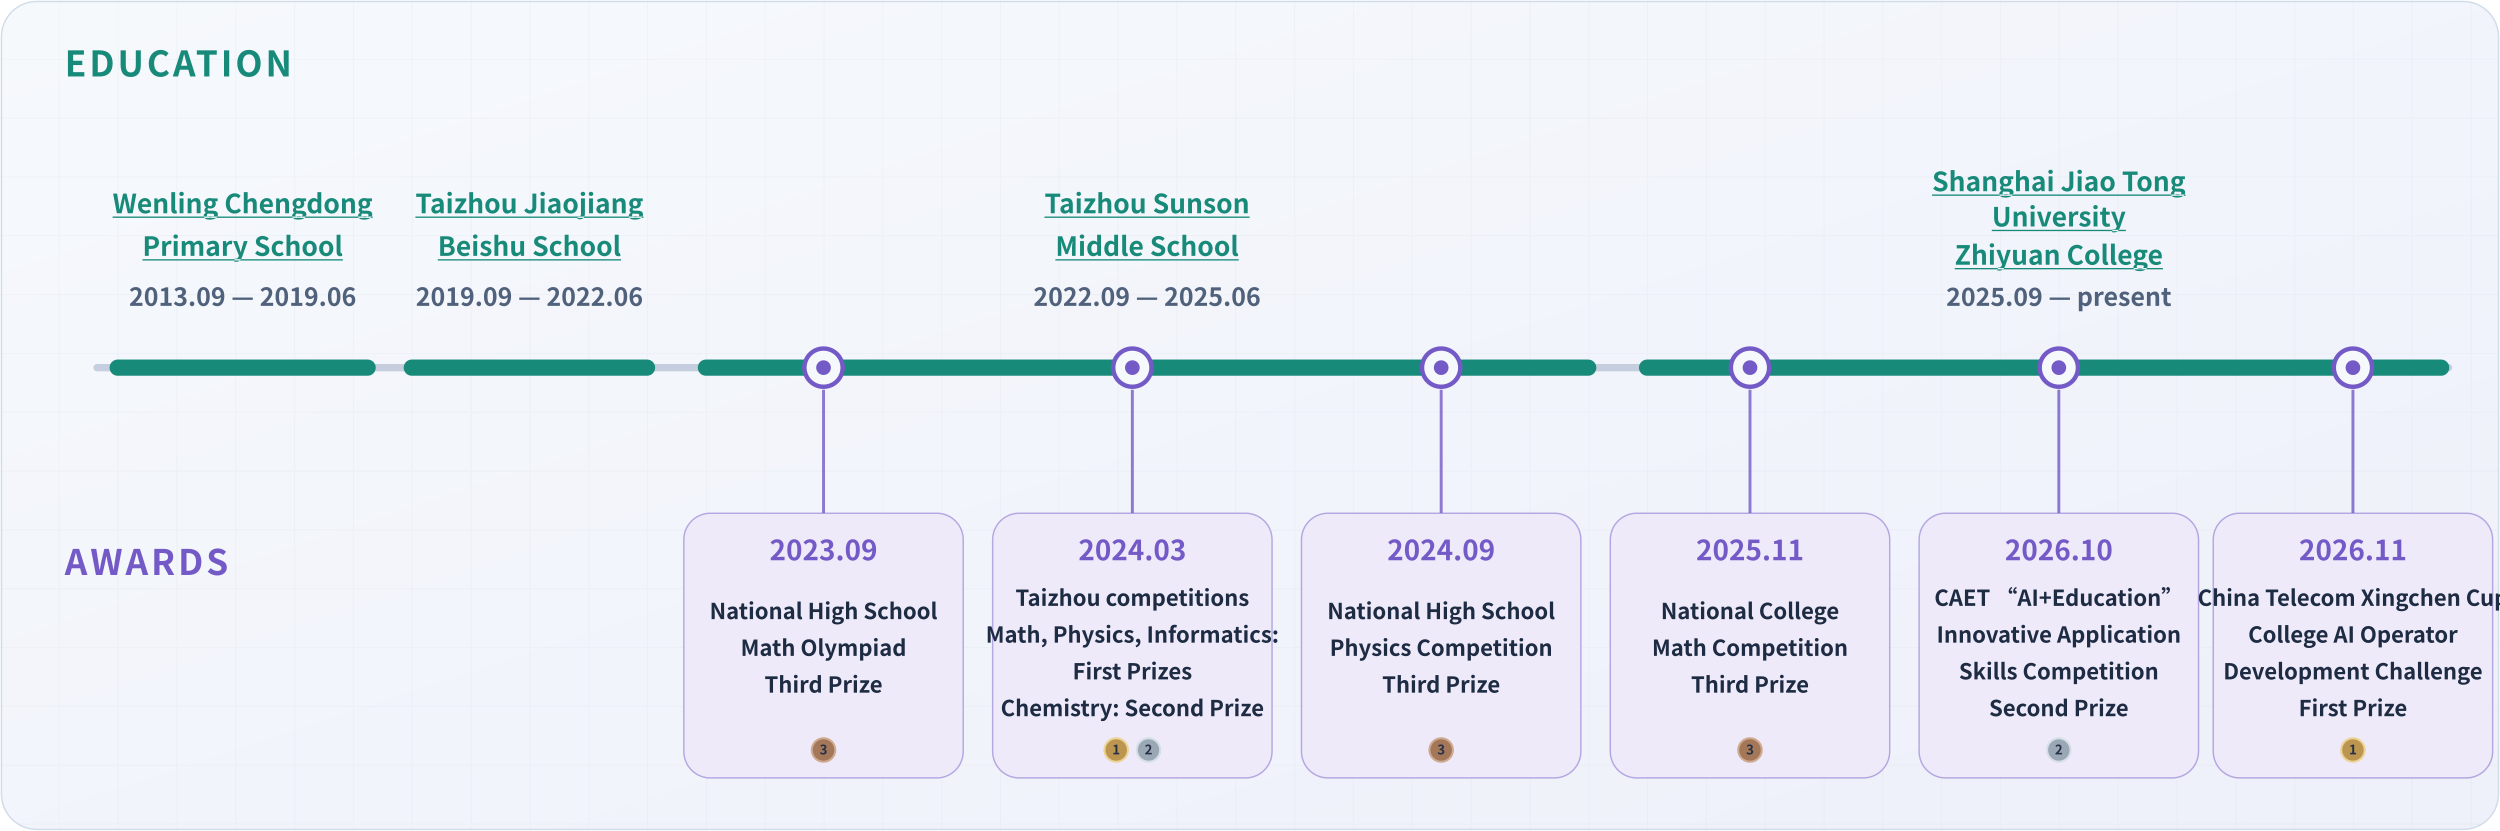
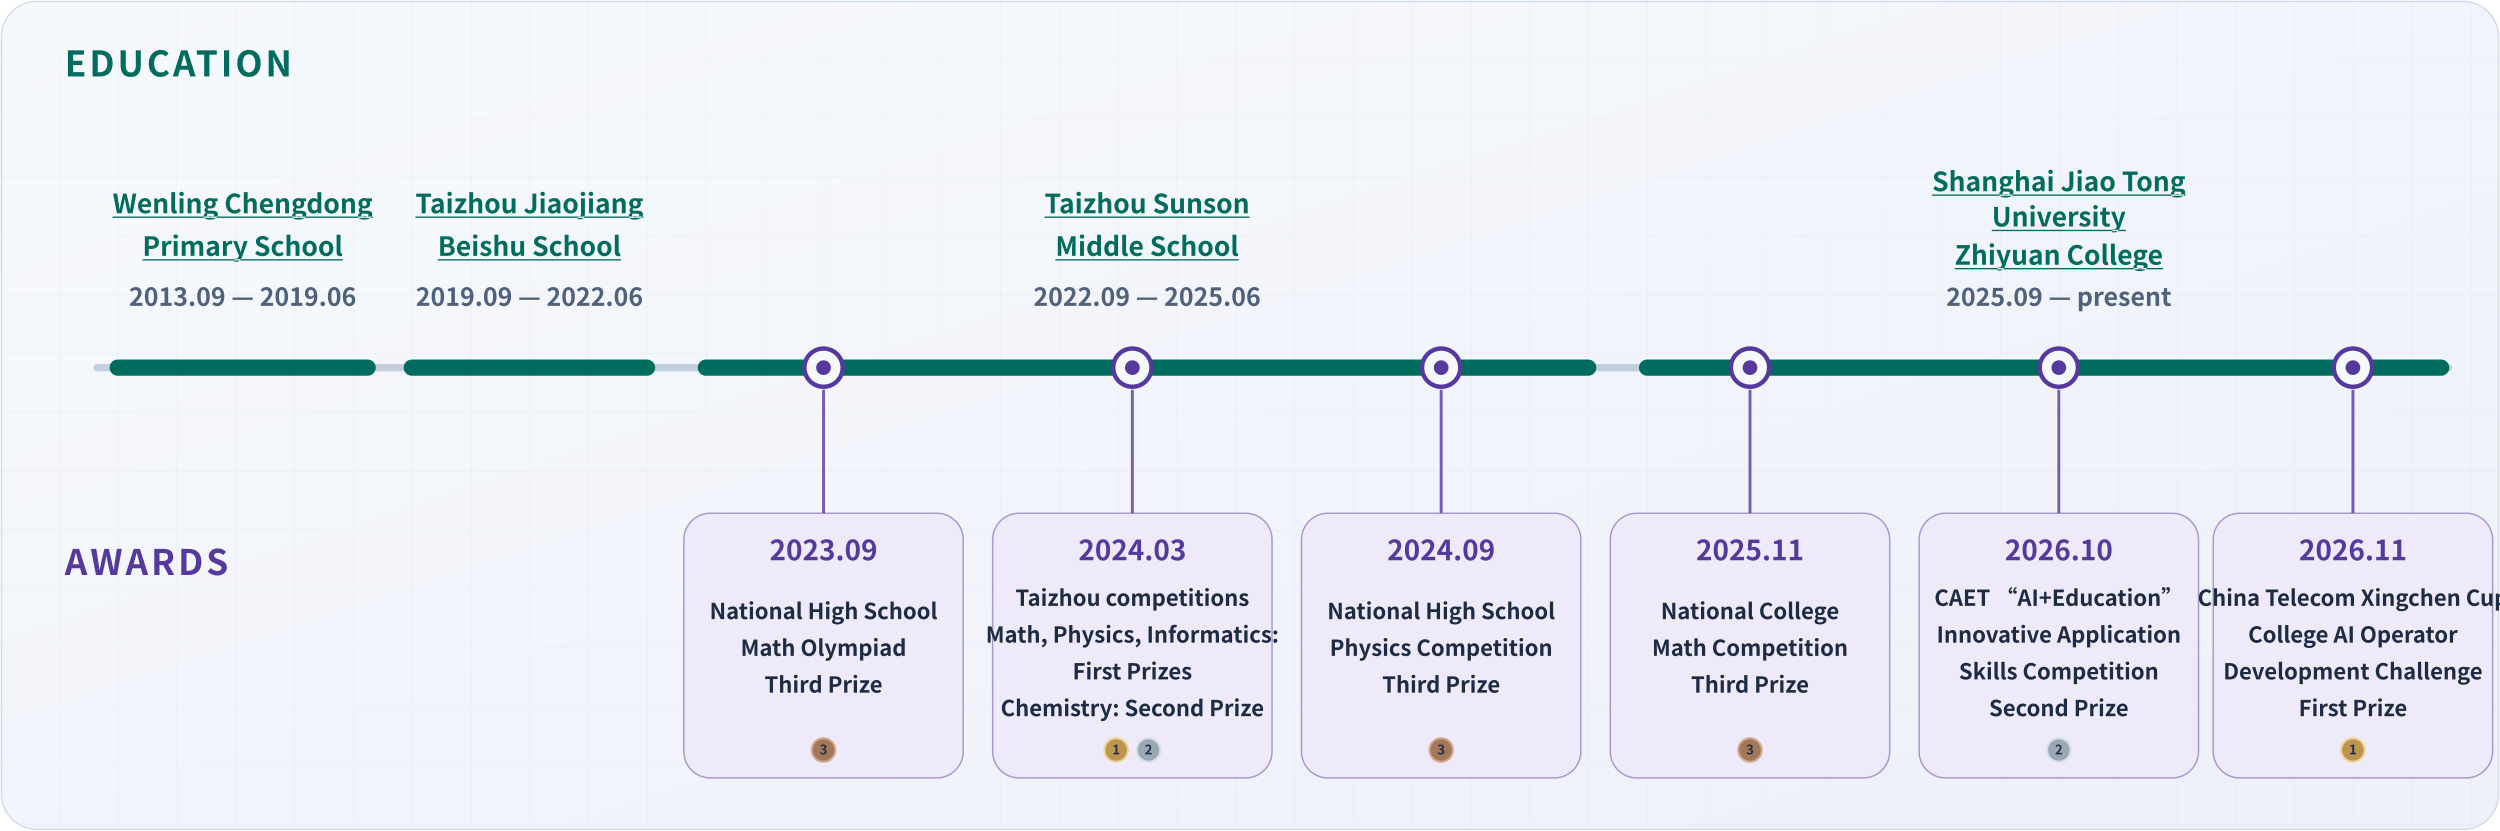
<svg xmlns="http://www.w3.org/2000/svg" viewBox="0 0 1700 565">
  <defs>
    <linearGradient id="bg" x1="0" y1="0" x2="1" y2="1">
      <stop offset="0" stop-color="#f6f9fc" />
      <stop offset="1" stop-color="#eef0fa" />
    </linearGradient>
    <pattern id="grid" width="40" height="40" patternUnits="userSpaceOnUse">
      <path d="M40 0H0V40" fill="none" stroke="#536480" stroke-opacity=".045" />
    </pattern>
  </defs>
  <rect x="1" y="1" width="1698" height="563" rx="24" fill="url(#bg)" stroke="#d1dce9" />
  <rect x="1" y="1" width="1698" height="563" rx="24" fill="url(#grid)" />
  <g font-family="Noto Sans CJK SC, PingFang SC, Microsoft YaHei, Inter, sans-serif">
-     <text x="44" y="52" fill="#188a7a" font-size="24" font-weight="700" letter-spacing="2">EDUCATION</text>
-     <text x="44" y="391" fill="#745ac7" font-size="24" font-weight="700" letter-spacing="2">AWARDS</text>
+     <text x="44" y="52" fill="#006c5e" font-size="24" font-weight="700" letter-spacing="2">EDUCATION</text>
+     <text x="44" y="391" fill="#56399d" font-size="24" font-weight="700" letter-spacing="2">AWARDS</text>
    <path d="M66 250H1665" stroke="#a6b4cb" stroke-width="5" stroke-linecap="round" opacity=".6" />
    <a href="https://www.baike.com/wikiid/2820791733395514682" target="_blank" rel="noopener noreferrer" style="cursor:pointer">
-       <text x="165" y="145" text-anchor="middle" fill="#188a7a" font-size="18" font-weight="700" text-decoration="underline">Wenling Chengdong</text>
-       <text x="165" y="174" text-anchor="middle" fill="#188a7a" font-size="18" font-weight="700" text-decoration="underline">Primary School</text>
+       <text x="165" y="145" text-anchor="middle" fill="#006c5e" font-size="18" font-weight="700" text-decoration="underline">Wenling Chengdong</text>
+       <text x="165" y="174" text-anchor="middle" fill="#006c5e" font-size="18" font-weight="700" text-decoration="underline">Primary School</text>
    </a>
    <text x="165" y="208" text-anchor="middle" fill="#50617b" font-size="17" font-weight="600">2013.09 — 2019.06</text>
-     <path d="M80 250H250" stroke="#188a7a" stroke-width="11" stroke-linecap="round" />
+     <path d="M80 250H250" stroke="#006c5e" stroke-width="11" stroke-linecap="round" />
    <a href="https://www.beishu.xin/" target="_blank" rel="noopener noreferrer" style="cursor:pointer">
-       <text x="360" y="145" text-anchor="middle" fill="#188a7a" font-size="18" font-weight="700" text-decoration="underline">Taizhou Jiaojiang</text>
-       <text x="360" y="174" text-anchor="middle" fill="#188a7a" font-size="18" font-weight="700" text-decoration="underline">Beishu School</text>
+       <text x="360" y="145" text-anchor="middle" fill="#006c5e" font-size="18" font-weight="700" text-decoration="underline">Taizhou Jiaojiang</text>
+       <text x="360" y="174" text-anchor="middle" fill="#006c5e" font-size="18" font-weight="700" text-decoration="underline">Beishu School</text>
    </a>
    <text x="360" y="208" text-anchor="middle" fill="#50617b" font-size="17" font-weight="600">2019.09 — 2022.06</text>
-     <path d="M280 250H440" stroke="#188a7a" stroke-width="11" stroke-linecap="round" />
+     <path d="M280 250H440" stroke="#006c5e" stroke-width="11" stroke-linecap="round" />
    <a href="https://baike.baidu.com/item/%E5%8F%B0%E5%B7%9E%E5%B8%82%E4%B9%A6%E7%94%9F%E4%B8%AD%E5%AD%A6/5269059" target="_blank" rel="noopener noreferrer" style="cursor:pointer">
-       <text x="780" y="145" text-anchor="middle" fill="#188a7a" font-size="18" font-weight="700" text-decoration="underline">Taizhou Sunson</text>
-       <text x="780" y="174" text-anchor="middle" fill="#188a7a" font-size="18" font-weight="700" text-decoration="underline">Middle School</text>
+       <text x="780" y="145" text-anchor="middle" fill="#006c5e" font-size="18" font-weight="700" text-decoration="underline">Taizhou Sunson</text>
+       <text x="780" y="174" text-anchor="middle" fill="#006c5e" font-size="18" font-weight="700" text-decoration="underline">Middle School</text>
    </a>
    <text x="780" y="208" text-anchor="middle" fill="#50617b" font-size="17" font-weight="600">2022.09 — 2025.06</text>
-     <path d="M480 250H1080" stroke="#188a7a" stroke-width="11" stroke-linecap="round" />
+     <path d="M480 250H1080" stroke="#006c5e" stroke-width="11" stroke-linecap="round" />
    <a href="https://www.sjtu.edu.cn/" target="_blank" rel="noopener noreferrer" style="cursor:pointer">
-       <text x="1400" y="130" text-anchor="middle" fill="#188a7a" font-size="18" font-weight="700" text-decoration="underline">Shanghai Jiao Tong</text>
-       <text x="1400" y="154" text-anchor="middle" fill="#188a7a" font-size="18" font-weight="700" text-decoration="underline">University</text>
+       <text x="1400" y="130" text-anchor="middle" fill="#006c5e" font-size="18" font-weight="700" text-decoration="underline">Shanghai Jiao Tong</text>
+       <text x="1400" y="154" text-anchor="middle" fill="#006c5e" font-size="18" font-weight="700" text-decoration="underline">University</text>
    </a>
    <a href="https://zhiyuan.sjtu.edu.cn/" target="_blank" rel="noopener noreferrer" style="cursor:pointer">
-       <text x="1400" y="180" text-anchor="middle" fill="#188a7a" font-size="18" font-weight="700" text-decoration="underline">Zhiyuan College</text>
+       <text x="1400" y="180" text-anchor="middle" fill="#006c5e" font-size="18" font-weight="700" text-decoration="underline">Zhiyuan College</text>
    </a>
    <text x="1400" y="208" text-anchor="middle" fill="#50617b" font-size="17" font-weight="600">2025.09 — present</text>
-     <path d="M1120 250H1660" stroke="#188a7a" stroke-width="11" stroke-linecap="round" />
-     <circle cx="560" cy="250" r="13" fill="#f6f9fc" stroke="#745ac7" stroke-width="3" />
-     <circle cx="560" cy="250" r="5" fill="#745ac7" />
-     <path d="M560 265V349" stroke="#745ac7" stroke-width="2" opacity=".8" />
-     <rect x="465" y="349" width="190" height="180" rx="18" fill="#eeeafa" stroke="#745ac7" stroke-opacity=".48" />
-     <text x="560" y="381" text-anchor="middle" fill="#745ac7" font-size="19" font-weight="700">2023.09</text>
+     <path d="M1120 250H1660" stroke="#006c5e" stroke-width="11" stroke-linecap="round" />
+     <circle cx="560" cy="250" r="13" fill="#f6f9fc" stroke="#56399d" stroke-width="3" />
+     <circle cx="560" cy="250" r="5" fill="#56399d" />
+     <path d="M560 265V349" stroke="#56399d" stroke-width="2" opacity=".8" />
+     <rect x="465" y="349" width="190" height="180" rx="18" fill="#eeeafa" stroke="#56399d" stroke-opacity=".48" />
+     <text x="560" y="381" text-anchor="middle" fill="#56399d" font-size="19" font-weight="700">2023.09</text>
    <text x="560" y="421" text-anchor="middle" fill="#1d2b43" font-size="15" font-weight="600">National High School</text>
    <text x="560" y="446" text-anchor="middle" fill="#1d2b43" font-size="15" font-weight="600">Math Olympiad</text>
    <text x="560" y="471" text-anchor="middle" fill="#1d2b43" font-size="15" font-weight="600">Third Prize</text>
    <g transform="translate(560 510)">
      <circle r="8" fill="#a47759" stroke="#cfaa91" stroke-width="1.4" />
      <text y="3" text-anchor="middle" fill="#273047" font-size="9" font-weight="700">3</text>
    </g>
-     <circle cx="770" cy="250" r="13" fill="#f6f9fc" stroke="#745ac7" stroke-width="3" />
-     <circle cx="770" cy="250" r="5" fill="#745ac7" />
-     <path d="M770 265V349" stroke="#745ac7" stroke-width="2" opacity=".8" />
-     <rect x="675" y="349" width="190" height="180" rx="18" fill="#eeeafa" stroke="#745ac7" stroke-opacity=".48" />
-     <text x="770" y="381" text-anchor="middle" fill="#745ac7" font-size="19" font-weight="700">2024.03</text>
+     <circle cx="770" cy="250" r="13" fill="#f6f9fc" stroke="#56399d" stroke-width="3" />
+     <circle cx="770" cy="250" r="5" fill="#56399d" />
+     <path d="M770 265V349" stroke="#56399d" stroke-width="2" opacity=".8" />
+     <rect x="675" y="349" width="190" height="180" rx="18" fill="#eeeafa" stroke="#56399d" stroke-opacity=".48" />
+     <text x="770" y="381" text-anchor="middle" fill="#56399d" font-size="19" font-weight="700">2024.03</text>
    <text x="770" y="412" text-anchor="middle" fill="#1d2b43" font-size="15" font-weight="600">Taizhou competitions</text>
    <text x="770" y="437" text-anchor="middle" fill="#1d2b43" font-size="15" font-weight="600" textLength="178" lengthAdjust="spacingAndGlyphs">Math, Physics, Informatics:</text>
    <text x="770" y="462" text-anchor="middle" fill="#1d2b43" font-size="15" font-weight="600">First Prizes</text>
    <text x="770" y="487" text-anchor="middle" fill="#1d2b43" font-size="15" font-weight="600" textLength="178" lengthAdjust="spacingAndGlyphs">Chemistry: Second Prize</text>
    <g transform="translate(759 510)">
      <circle r="8" fill="#bc954f" stroke="#ecd496" stroke-width="1.4" />
      <text y="3" text-anchor="middle" fill="#273047" font-size="9" font-weight="700">1</text>
    </g>
    <g transform="translate(781 510)">
      <circle r="8" fill="#9aa8b5" stroke="#d6dfe6" stroke-width="1.4" />
      <text y="3" text-anchor="middle" fill="#273047" font-size="9" font-weight="700">2</text>
    </g>
-     <circle cx="980" cy="250" r="13" fill="#f6f9fc" stroke="#745ac7" stroke-width="3" />
-     <circle cx="980" cy="250" r="5" fill="#745ac7" />
-     <path d="M980 265V349" stroke="#745ac7" stroke-width="2" opacity=".8" />
-     <rect x="885" y="349" width="190" height="180" rx="18" fill="#eeeafa" stroke="#745ac7" stroke-opacity=".48" />
-     <text x="980" y="381" text-anchor="middle" fill="#745ac7" font-size="19" font-weight="700">2024.09</text>
+     <circle cx="980" cy="250" r="13" fill="#f6f9fc" stroke="#56399d" stroke-width="3" />
+     <circle cx="980" cy="250" r="5" fill="#56399d" />
+     <path d="M980 265V349" stroke="#56399d" stroke-width="2" opacity=".8" />
+     <rect x="885" y="349" width="190" height="180" rx="18" fill="#eeeafa" stroke="#56399d" stroke-opacity=".48" />
+     <text x="980" y="381" text-anchor="middle" fill="#56399d" font-size="19" font-weight="700">2024.09</text>
    <text x="980" y="421" text-anchor="middle" fill="#1d2b43" font-size="15" font-weight="600">National High School</text>
    <text x="980" y="446" text-anchor="middle" fill="#1d2b43" font-size="15" font-weight="600">Physics Competition</text>
    <text x="980" y="471" text-anchor="middle" fill="#1d2b43" font-size="15" font-weight="600">Third Prize</text>
    <g transform="translate(980 510)">
      <circle r="8" fill="#a47759" stroke="#cfaa91" stroke-width="1.4" />
      <text y="3" text-anchor="middle" fill="#273047" font-size="9" font-weight="700">3</text>
    </g>
-     <circle cx="1190" cy="250" r="13" fill="#f6f9fc" stroke="#745ac7" stroke-width="3" />
-     <circle cx="1190" cy="250" r="5" fill="#745ac7" />
-     <path d="M1190 265V349" stroke="#745ac7" stroke-width="2" opacity=".8" />
-     <rect x="1095" y="349" width="190" height="180" rx="18" fill="#eeeafa" stroke="#745ac7" stroke-opacity=".48" />
-     <text x="1190" y="381" text-anchor="middle" fill="#745ac7" font-size="19" font-weight="700">2025.11</text>
+     <circle cx="1190" cy="250" r="13" fill="#f6f9fc" stroke="#56399d" stroke-width="3" />
+     <circle cx="1190" cy="250" r="5" fill="#56399d" />
+     <path d="M1190 265V349" stroke="#56399d" stroke-width="2" opacity=".8" />
+     <rect x="1095" y="349" width="190" height="180" rx="18" fill="#eeeafa" stroke="#56399d" stroke-opacity=".48" />
+     <text x="1190" y="381" text-anchor="middle" fill="#56399d" font-size="19" font-weight="700">2025.11</text>
    <text x="1190" y="421" text-anchor="middle" fill="#1d2b43" font-size="15" font-weight="600">National College</text>
    <text x="1190" y="446" text-anchor="middle" fill="#1d2b43" font-size="15" font-weight="600">Math Competition</text>
    <text x="1190" y="471" text-anchor="middle" fill="#1d2b43" font-size="15" font-weight="600">Third Prize</text>
    <g transform="translate(1190 510)">
      <circle r="8" fill="#a47759" stroke="#cfaa91" stroke-width="1.4" />
      <text y="3" text-anchor="middle" fill="#273047" font-size="9" font-weight="700">3</text>
    </g>
-     <circle cx="1400" cy="250" r="13" fill="#f6f9fc" stroke="#745ac7" stroke-width="3" />
-     <circle cx="1400" cy="250" r="5" fill="#745ac7" />
-     <path d="M1400 265V349" stroke="#745ac7" stroke-width="2" opacity=".8" />
-     <rect x="1305" y="349" width="190" height="180" rx="18" fill="#eeeafa" stroke="#745ac7" stroke-opacity=".48" />
-     <text x="1400" y="381" text-anchor="middle" fill="#745ac7" font-size="19" font-weight="700">2026.10</text>
+     <circle cx="1400" cy="250" r="13" fill="#f6f9fc" stroke="#56399d" stroke-width="3" />
+     <circle cx="1400" cy="250" r="5" fill="#56399d" />
+     <path d="M1400 265V349" stroke="#56399d" stroke-width="2" opacity=".8" />
+     <rect x="1305" y="349" width="190" height="180" rx="18" fill="#eeeafa" stroke="#56399d" stroke-opacity=".48" />
+     <text x="1400" y="381" text-anchor="middle" fill="#56399d" font-size="19" font-weight="700">2026.10</text>
    <text x="1400" y="412" text-anchor="middle" fill="#1d2b43" font-size="15" font-weight="600">CAET “AI+Education”</text>
    <text x="1400" y="437" text-anchor="middle" fill="#1d2b43" font-size="15" font-weight="600">Innovative Application</text>
    <text x="1400" y="462" text-anchor="middle" fill="#1d2b43" font-size="15" font-weight="600">Skills Competition</text>
    <text x="1400" y="487" text-anchor="middle" fill="#1d2b43" font-size="15" font-weight="600">Second Prize</text>
    <g transform="translate(1400 510)">
      <circle r="8" fill="#9aa8b5" stroke="#d6dfe6" stroke-width="1.4" />
      <text y="3" text-anchor="middle" fill="#273047" font-size="9" font-weight="700">2</text>
    </g>
-     <circle cx="1600" cy="250" r="13" fill="#f6f9fc" stroke="#745ac7" stroke-width="3" />
-     <circle cx="1600" cy="250" r="5" fill="#745ac7" />
-     <path d="M1600 265V349" stroke="#745ac7" stroke-width="2" opacity=".8" />
-     <rect x="1505" y="349" width="190" height="180" rx="18" fill="#eeeafa" stroke="#745ac7" stroke-opacity=".48" />
-     <text x="1600" y="381" text-anchor="middle" fill="#745ac7" font-size="19" font-weight="700">2026.11</text>
+     <circle cx="1600" cy="250" r="13" fill="#f6f9fc" stroke="#56399d" stroke-width="3" />
+     <circle cx="1600" cy="250" r="5" fill="#56399d" />
+     <path d="M1600 265V349" stroke="#56399d" stroke-width="2" opacity=".8" />
+     <rect x="1505" y="349" width="190" height="180" rx="18" fill="#eeeafa" stroke="#56399d" stroke-opacity=".48" />
+     <text x="1600" y="381" text-anchor="middle" fill="#56399d" font-size="19" font-weight="700">2026.11</text>
    <text x="1600" y="412" text-anchor="middle" fill="#1d2b43" font-size="15" font-weight="600" textLength="178" lengthAdjust="spacingAndGlyphs">China Telecom Xingchen Cup</text>
    <text x="1600" y="437" text-anchor="middle" fill="#1d2b43" font-size="15" font-weight="600">College AI Operator</text>
    <text x="1600" y="462" text-anchor="middle" fill="#1d2b43" font-size="15" font-weight="600">Development Challenge</text>
    <text x="1600" y="487" text-anchor="middle" fill="#1d2b43" font-size="15" font-weight="600">First Prize</text>
    <g transform="translate(1600 510)">
      <circle r="8" fill="#bc954f" stroke="#ecd496" stroke-width="1.4" />
      <text y="3" text-anchor="middle" fill="#273047" font-size="9" font-weight="700">1</text>
    </g>
  </g>
</svg>
